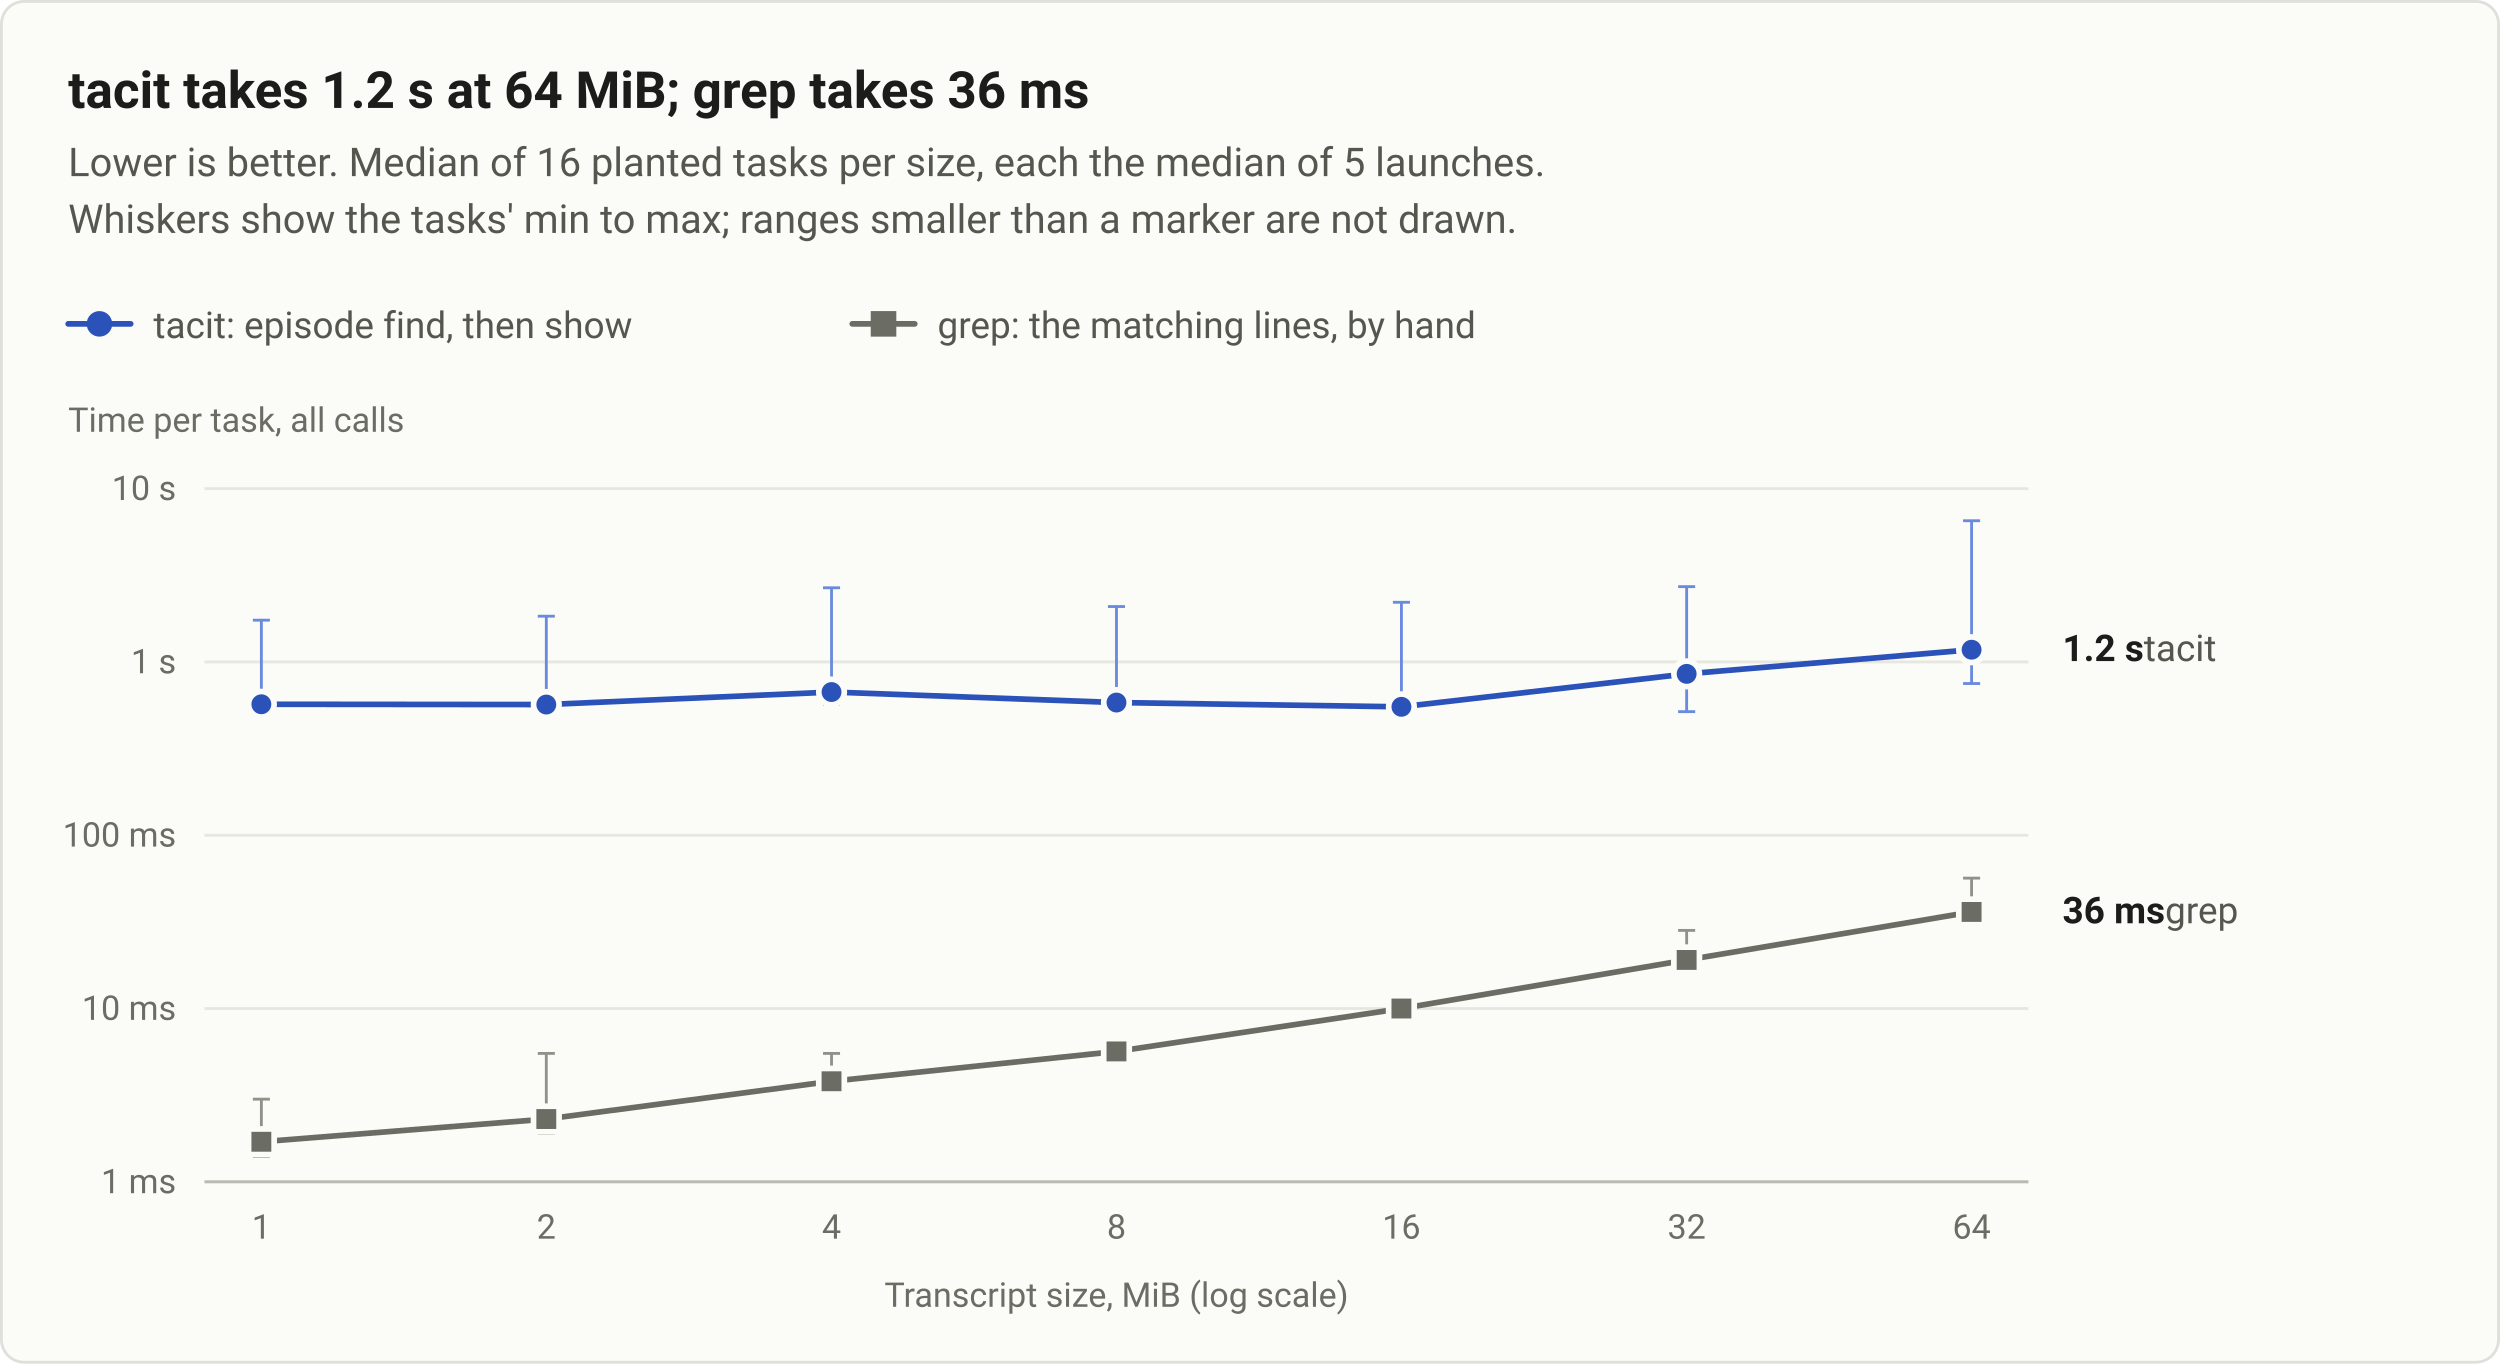
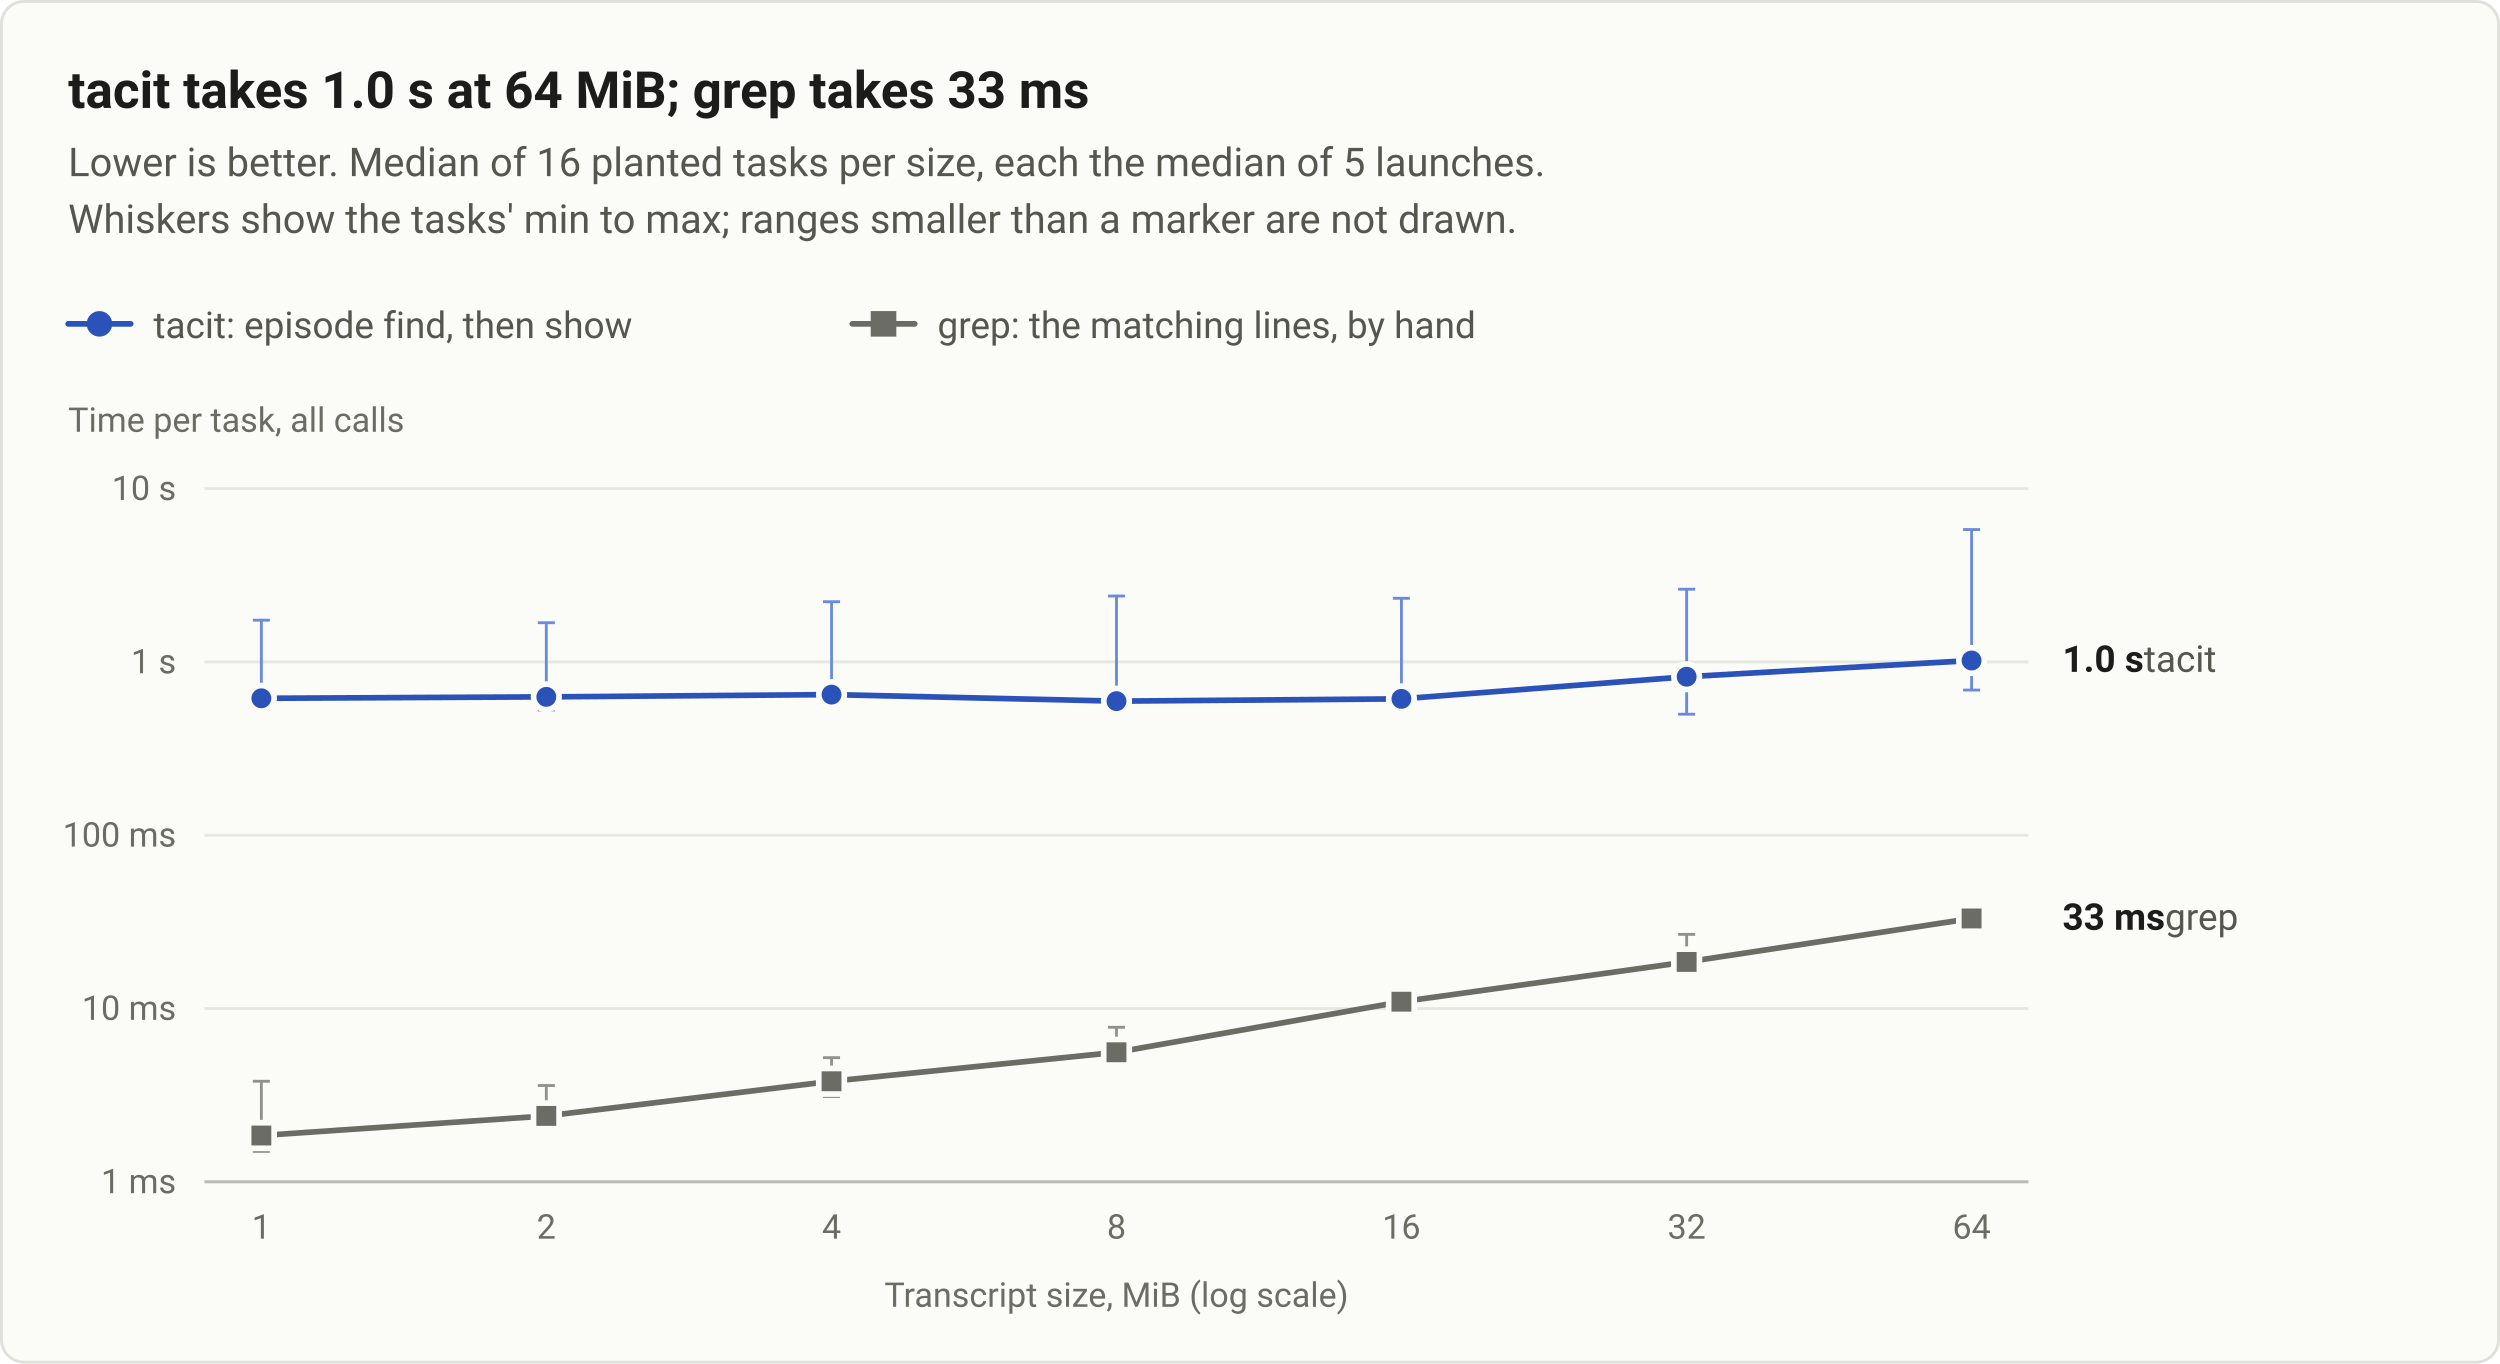
<svg xmlns="http://www.w3.org/2000/svg" width="880" height="480" viewBox="0 0 880 480" role="img" aria-labelledby="t d">
  <style>text{font-family:'Atkinson Hyperlegible Next', 'Atkinson Hyperlegible', system-ui, -apple-system, 'Segoe UI', Roboto, sans-serif;fill:#1c1d1a}.s{fill:#55574f}.m{fill:#6b6d64;font-variant-numeric:tabular-nums}</style>
  <rect x="0.5" y="0.5" width="879" height="479" rx="8" fill="#fbfbf8" stroke="#dfe0d9" />
-   <text x="24" y="38" font-size="18" font-weight="600">tacit takes 1.2 s at 64 MiB; grep takes 36 ms</text>
+   <text x="24" y="38" font-size="18" font-weight="600">tacit takes 1.0 s at 64 MiB; grep takes 33 ms</text>
  <text class="s" x="24" y="62" font-size="14">Lower is better. Median of 16 planted tasks per size, each the median of 5 launches.</text>
  <text class="s" x="24" y="82" font-size="14">Whiskers show the tasks' min to max; ranges smaller than a marker are not drawn.</text>
  <line x1="24" x2="46" y1="114" y2="114" stroke="#2b52b8" stroke-width="2" stroke-linecap="round" />
  <circle cx="35.0" cy="114.0" r="4.5" fill="#2b52b8" />
  <text class="s" x="54" y="119" font-size="13">tacit: episode find, then show</text>
  <line x1="300" x2="322" y1="114" y2="114" stroke="#6b6d64" stroke-width="2" stroke-linecap="round" />
  <rect x="306.5" y="109.5" width="9" height="9" fill="#6b6d64" />
  <text class="s" x="330" y="119" font-size="13">grep: the matching lines, by hand</text>
  <line x1="72" x2="714" y1="416.0" y2="416.0" stroke="#e6e7e0" stroke-width="1" />
  <text class="m" x="62" y="420.0" font-size="12" text-anchor="end">1 ms</text>
  <line x1="72" x2="714" y1="355.0" y2="355.0" stroke="#e6e7e0" stroke-width="1" />
  <text class="m" x="62" y="359.0" font-size="12" text-anchor="end">10 ms</text>
  <line x1="72" x2="714" y1="294.0" y2="294.0" stroke="#e6e7e0" stroke-width="1" />
  <text class="m" x="62" y="298.0" font-size="12" text-anchor="end">100 ms</text>
  <line x1="72" x2="714" y1="233.0" y2="233.0" stroke="#e6e7e0" stroke-width="1" />
  <text class="m" x="62" y="237.0" font-size="12" text-anchor="end">1 s</text>
  <line x1="72" x2="714" y1="172.0" y2="172.0" stroke="#e6e7e0" stroke-width="1" />
  <text class="m" x="62" y="176.0" font-size="12" text-anchor="end">10 s</text>
  <line x1="72" x2="714" y1="416" y2="416" stroke="#b9bbb2" stroke-width="1" />
  <text class="m" x="92.0" y="436" font-size="12" text-anchor="middle">1</text>
  <text class="m" x="192.3" y="436" font-size="12" text-anchor="middle">2</text>
  <text class="m" x="292.7" y="436" font-size="12" text-anchor="middle">4</text>
  <text class="m" x="393.0" y="436" font-size="12" text-anchor="middle">8</text>
  <text class="m" x="493.3" y="436" font-size="12" text-anchor="middle">16</text>
  <text class="m" x="593.7" y="436" font-size="12" text-anchor="middle">32</text>
  <text class="m" x="694.0" y="436" font-size="12" text-anchor="middle">64</text>
  <text class="m" x="393.0" y="460" font-size="12" text-anchor="middle">Transcript size, MiB (log scale)</text>
  <text class="m" x="24" y="152" font-size="12">Time per task, all calls</text>
-   <path d="M92.0,407.1 V386.9 M89.0,407.1 h6 M89.0,386.9 h6" stroke="#909289" stroke-width="1" fill="none" />
-   <path d="M192.3,399.0 V370.8 M189.3,399.0 h6 M189.3,370.8 h6" stroke="#909289" stroke-width="1" fill="none" />
-   <path d="M292.7,383.6 V370.8 M289.7,383.6 h6 M289.7,370.8 h6" stroke="#909289" stroke-width="1" fill="none" />
-   <path d="M593.7,340.3 V327.5 M590.7,340.3 h6 M590.7,327.5 h6" stroke="#909289" stroke-width="1" fill="none" />
-   <path d="M694.0,324.2 V309.1 M691.0,324.2 h6 M691.0,309.1 h6" stroke="#909289" stroke-width="1" fill="none" />
-   <polyline points="92.0,401.9 192.3,393.9 292.7,380.6 393.0,370.1 493.3,355.0 593.7,337.9 694.0,321.0" fill="none" stroke="#6b6d64" stroke-width="2" stroke-linejoin="round" stroke-linecap="round" />
-   <rect x="87.5" y="397.4" width="9" height="9" fill="#6b6d64" stroke="#fbfbf8" stroke-width="2" />
-   <rect x="187.8" y="389.4" width="9" height="9" fill="#6b6d64" stroke="#fbfbf8" stroke-width="2" />
+   <path d="M92.0,405.3 V380.6 M89.0,405.3 h6 M89.0,380.6 h6" stroke="#909289" stroke-width="1" fill="none" />
+   <path d="M192.3,396.3 V382.1 M189.3,396.3 h6 M189.3,382.1 h6" stroke="#909289" stroke-width="1" fill="none" />
+   <path d="M292.7,386.0 V372.3 M289.7,386.0 h6 M289.7,372.3 h6" stroke="#909289" stroke-width="1" fill="none" />
+   <path d="M393.0,373.9 V361.6 M390.0,373.9 h6 M390.0,361.6 h6" stroke="#909289" stroke-width="1" fill="none" />
+   <path d="M593.7,341.7 V328.9 M590.7,341.7 h6 M590.7,328.9 h6" stroke="#909289" stroke-width="1" fill="none" />
+   <polyline points="92.0,399.7 192.3,392.8 292.7,380.6 393.0,370.4 493.3,352.6 593.7,338.6 694.0,323.3" fill="none" stroke="#6b6d64" stroke-width="2" stroke-linejoin="round" stroke-linecap="round" />
+   <rect x="87.5" y="395.2" width="9" height="9" fill="#6b6d64" stroke="#fbfbf8" stroke-width="2" />
+   <rect x="187.8" y="388.3" width="9" height="9" fill="#6b6d64" stroke="#fbfbf8" stroke-width="2" />
  <rect x="288.2" y="376.1" width="9" height="9" fill="#6b6d64" stroke="#fbfbf8" stroke-width="2" />
-   <rect x="388.5" y="365.6" width="9" height="9" fill="#6b6d64" stroke="#fbfbf8" stroke-width="2" />
-   <rect x="488.8" y="350.5" width="9" height="9" fill="#6b6d64" stroke="#fbfbf8" stroke-width="2" />
-   <rect x="589.2" y="333.4" width="9" height="9" fill="#6b6d64" stroke="#fbfbf8" stroke-width="2" />
-   <rect x="689.5" y="316.5" width="9" height="9" fill="#6b6d64" stroke="#fbfbf8" stroke-width="2" />
-   <path d="M92.0,250.7 V218.3 M89.0,250.7 h6 M89.0,218.3 h6" stroke="#6a8ade" stroke-width="1" fill="none" />
-   <path d="M192.3,250.0 V216.9 M189.3,250.0 h6 M189.3,216.9 h6" stroke="#6a8ade" stroke-width="1" fill="none" />
-   <path d="M292.7,247.9 V206.9 M289.7,247.9 h6 M289.7,206.9 h6" stroke="#6a8ade" stroke-width="1" fill="none" />
-   <path d="M393.0,250.3 V213.5 M390.0,250.3 h6 M390.0,213.5 h6" stroke="#6a8ade" stroke-width="1" fill="none" />
-   <path d="M493.3,250.6 V212.0 M490.3,250.6 h6 M490.3,212.0 h6" stroke="#6a8ade" stroke-width="1" fill="none" />
-   <path d="M593.7,250.5 V206.5 M590.7,250.5 h6 M590.7,206.5 h6" stroke="#6a8ade" stroke-width="1" fill="none" />
-   <path d="M694.0,240.6 V183.3 M691.0,240.6 h6 M691.0,183.3 h6" stroke="#6a8ade" stroke-width="1" fill="none" />
-   <polyline points="92.0,247.9 192.3,248.0 292.7,243.6 393.0,247.3 493.3,248.8 593.7,237.2 694.0,228.7" fill="none" stroke="#2b52b8" stroke-width="2" stroke-linejoin="round" stroke-linecap="round" />
-   <circle cx="92.0" cy="247.9" r="4.5" fill="#2b52b8" stroke="#fbfbf8" stroke-width="2" />
-   <circle cx="192.3" cy="248.0" r="4.5" fill="#2b52b8" stroke="#fbfbf8" stroke-width="2" />
-   <circle cx="292.7" cy="243.6" r="4.5" fill="#2b52b8" stroke="#fbfbf8" stroke-width="2" />
-   <circle cx="393.0" cy="247.3" r="4.5" fill="#2b52b8" stroke="#fbfbf8" stroke-width="2" />
-   <circle cx="493.3" cy="248.8" r="4.5" fill="#2b52b8" stroke="#fbfbf8" stroke-width="2" />
-   <circle cx="593.7" cy="237.2" r="4.5" fill="#2b52b8" stroke="#fbfbf8" stroke-width="2" />
-   <circle cx="694.0" cy="228.7" r="4.5" fill="#2b52b8" stroke="#fbfbf8" stroke-width="2" />
-   <text x="726" y="232.7" font-size="13" font-weight="600">1.2 s<tspan class="s" font-weight="400"> tacit</tspan>
+   <rect x="388.5" y="365.9" width="9" height="9" fill="#6b6d64" stroke="#fbfbf8" stroke-width="2" />
+   <rect x="488.8" y="348.1" width="9" height="9" fill="#6b6d64" stroke="#fbfbf8" stroke-width="2" />
+   <rect x="589.2" y="334.1" width="9" height="9" fill="#6b6d64" stroke="#fbfbf8" stroke-width="2" />
+   <rect x="689.5" y="318.8" width="9" height="9" fill="#6b6d64" stroke="#fbfbf8" stroke-width="2" />
+   <path d="M92.0,248.0 V218.3 M89.0,248.0 h6 M89.0,218.3 h6" stroke="#6a8ade" stroke-width="1" fill="none" />
+   <path d="M192.3,249.9 V219.2 M189.3,249.9 h6 M189.3,219.2 h6" stroke="#6a8ade" stroke-width="1" fill="none" />
+   <path d="M292.7,248.7 V211.8 M289.7,248.7 h6 M289.7,211.8 h6" stroke="#6a8ade" stroke-width="1" fill="none" />
+   <path d="M393.0,249.8 V209.8 M390.0,249.8 h6 M390.0,209.8 h6" stroke="#6a8ade" stroke-width="1" fill="none" />
+   <path d="M493.3,249.1 V210.6 M490.3,249.1 h6 M490.3,210.6 h6" stroke="#6a8ade" stroke-width="1" fill="none" />
+   <path d="M593.7,251.4 V207.4 M590.7,251.4 h6 M590.7,207.4 h6" stroke="#6a8ade" stroke-width="1" fill="none" />
+   <path d="M694.0,242.9 V186.4 M691.0,242.9 h6 M691.0,186.4 h6" stroke="#6a8ade" stroke-width="1" fill="none" />
+   <polyline points="92.0,245.8 192.3,245.3 292.7,244.5 393.0,246.8 493.3,246.0 593.7,238.2 694.0,232.5" fill="none" stroke="#2b52b8" stroke-width="2" stroke-linejoin="round" stroke-linecap="round" />
+   <circle cx="92.0" cy="245.8" r="4.5" fill="#2b52b8" stroke="#fbfbf8" stroke-width="2" />
+   <circle cx="192.3" cy="245.3" r="4.5" fill="#2b52b8" stroke="#fbfbf8" stroke-width="2" />
+   <circle cx="292.7" cy="244.5" r="4.5" fill="#2b52b8" stroke="#fbfbf8" stroke-width="2" />
+   <circle cx="393.0" cy="246.8" r="4.5" fill="#2b52b8" stroke="#fbfbf8" stroke-width="2" />
+   <circle cx="493.3" cy="246.0" r="4.5" fill="#2b52b8" stroke="#fbfbf8" stroke-width="2" />
+   <circle cx="593.7" cy="238.2" r="4.5" fill="#2b52b8" stroke="#fbfbf8" stroke-width="2" />
+   <circle cx="694.0" cy="232.5" r="4.5" fill="#2b52b8" stroke="#fbfbf8" stroke-width="2" />
+   <text x="726" y="236.5" font-size="13" font-weight="600">1.0 s<tspan class="s" font-weight="400"> tacit</tspan>
  </text>
-   <text x="726" y="325.0" font-size="13" font-weight="600">36 ms<tspan class="s" font-weight="400"> grep</tspan>
+   <text x="726" y="327.3" font-size="13" font-weight="600">33 ms<tspan class="s" font-weight="400"> grep</tspan>
  </text>
</svg>
